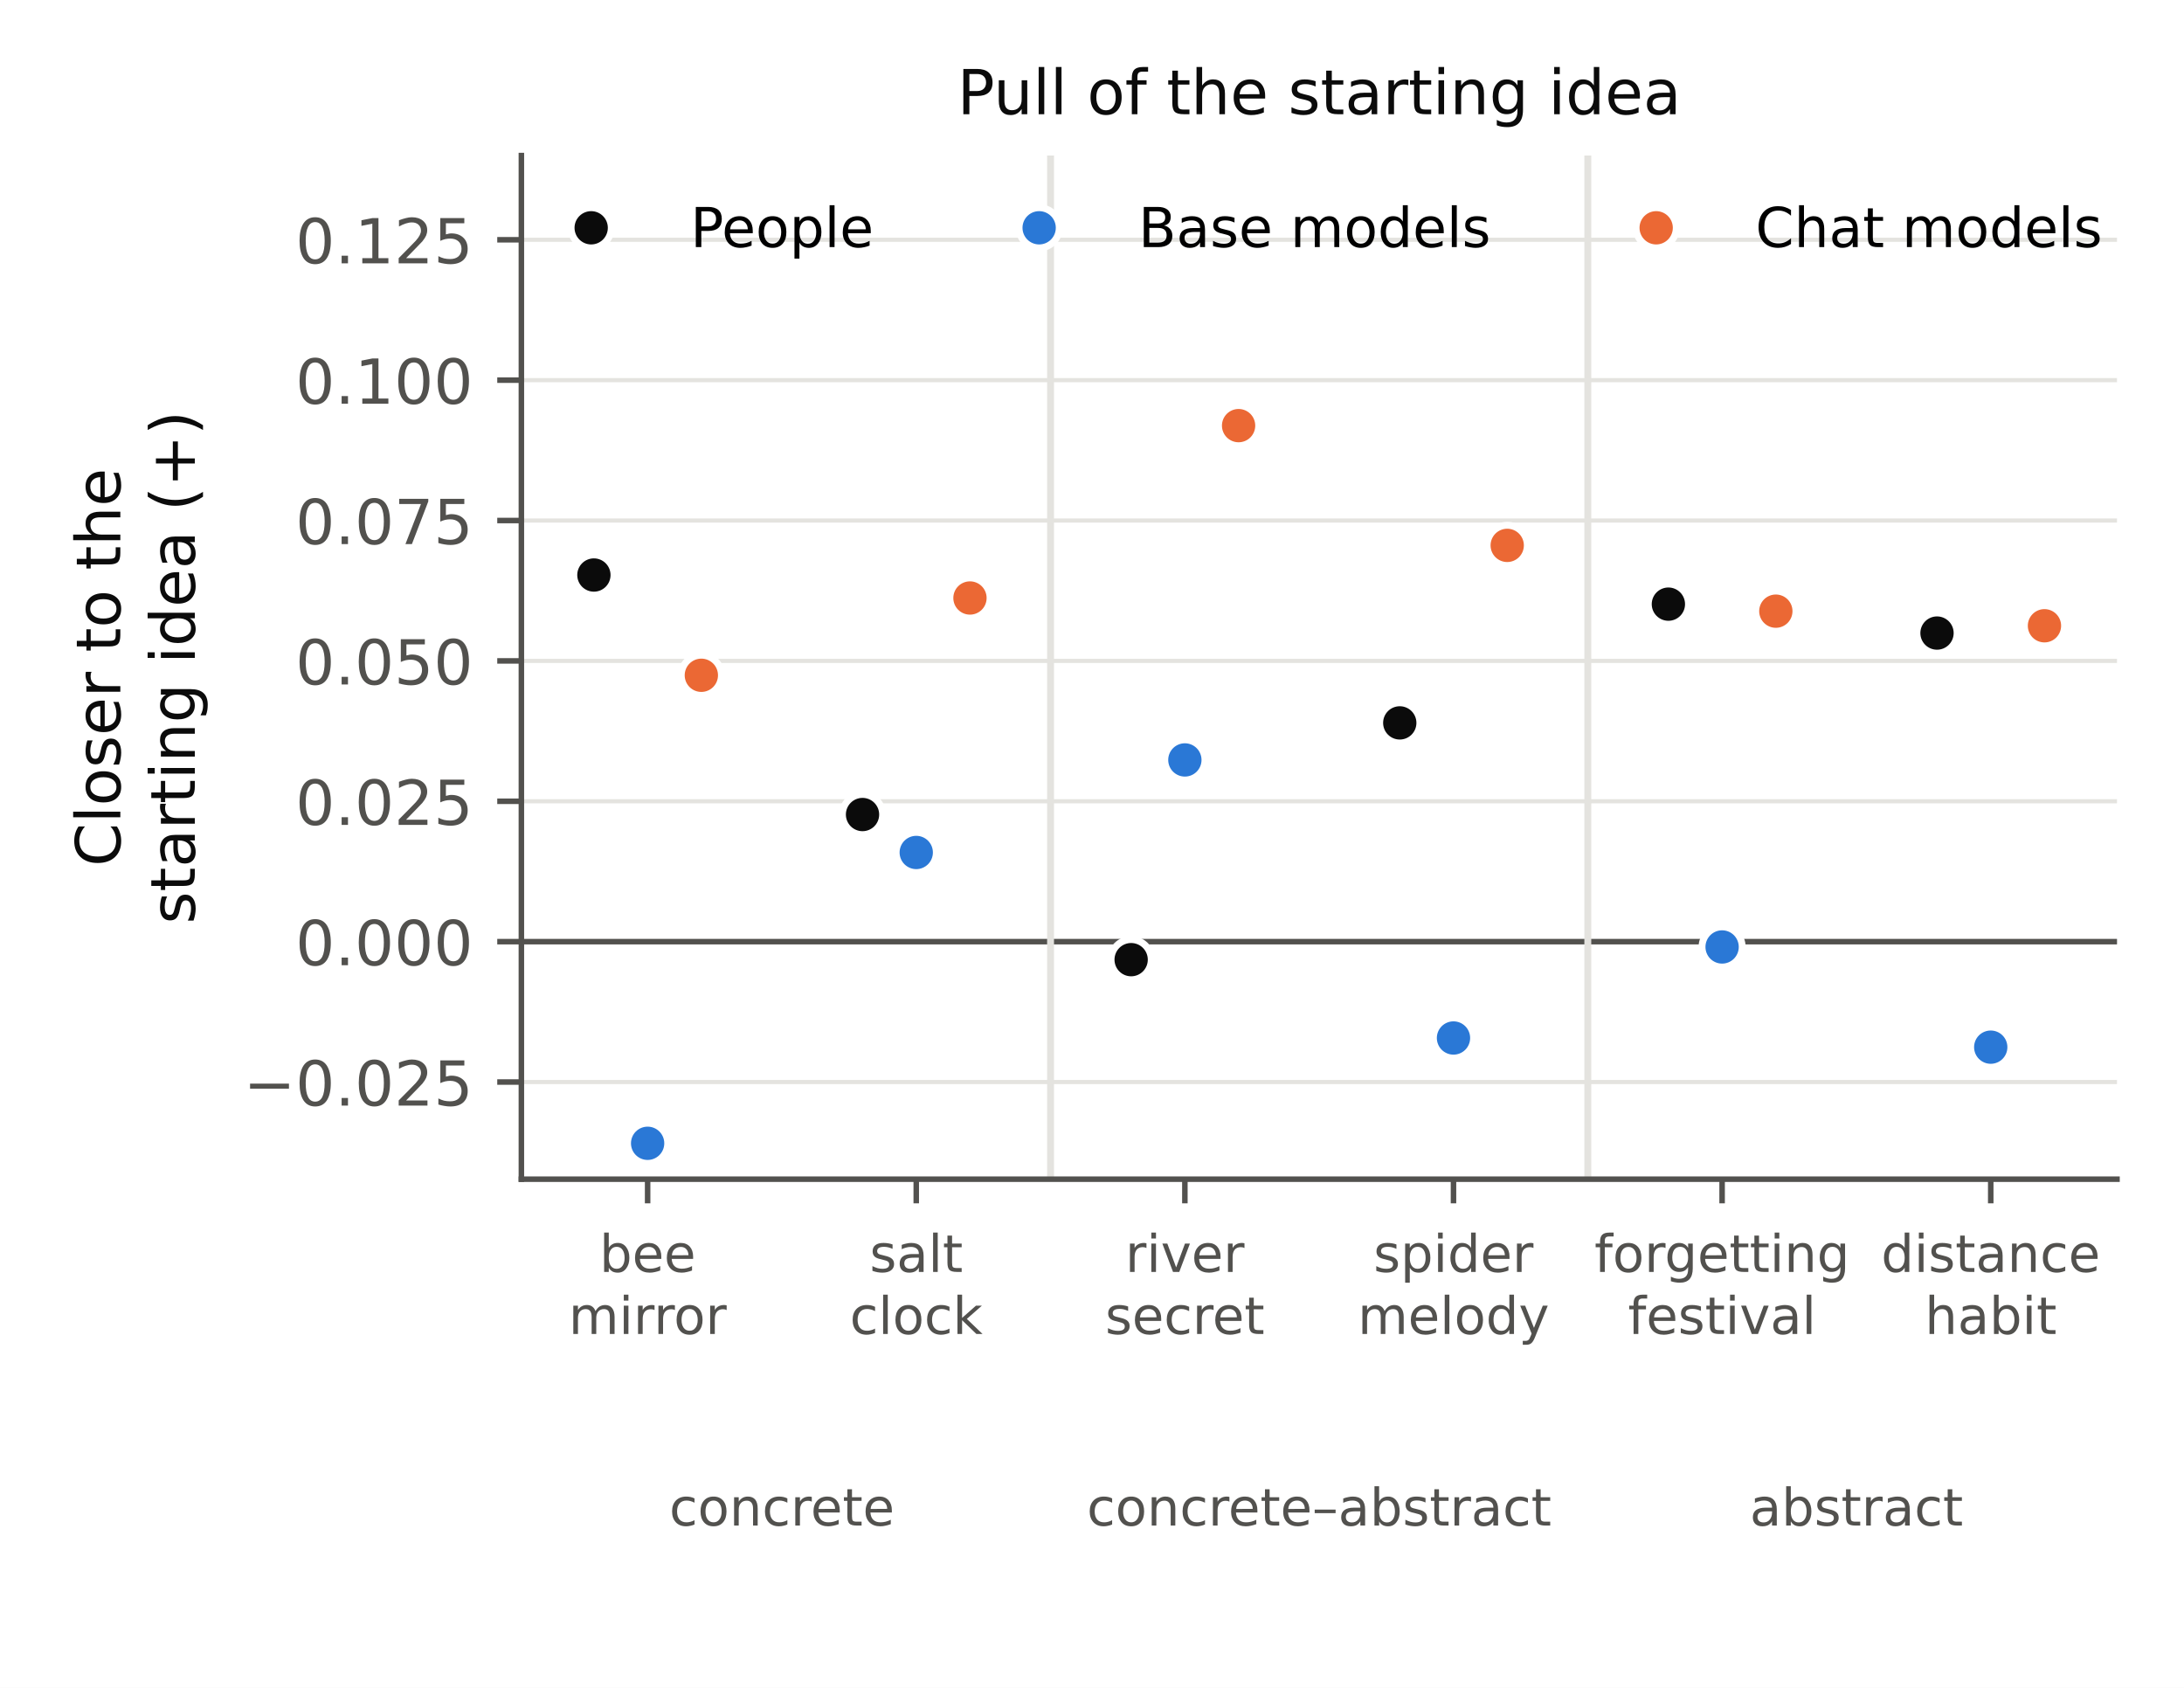
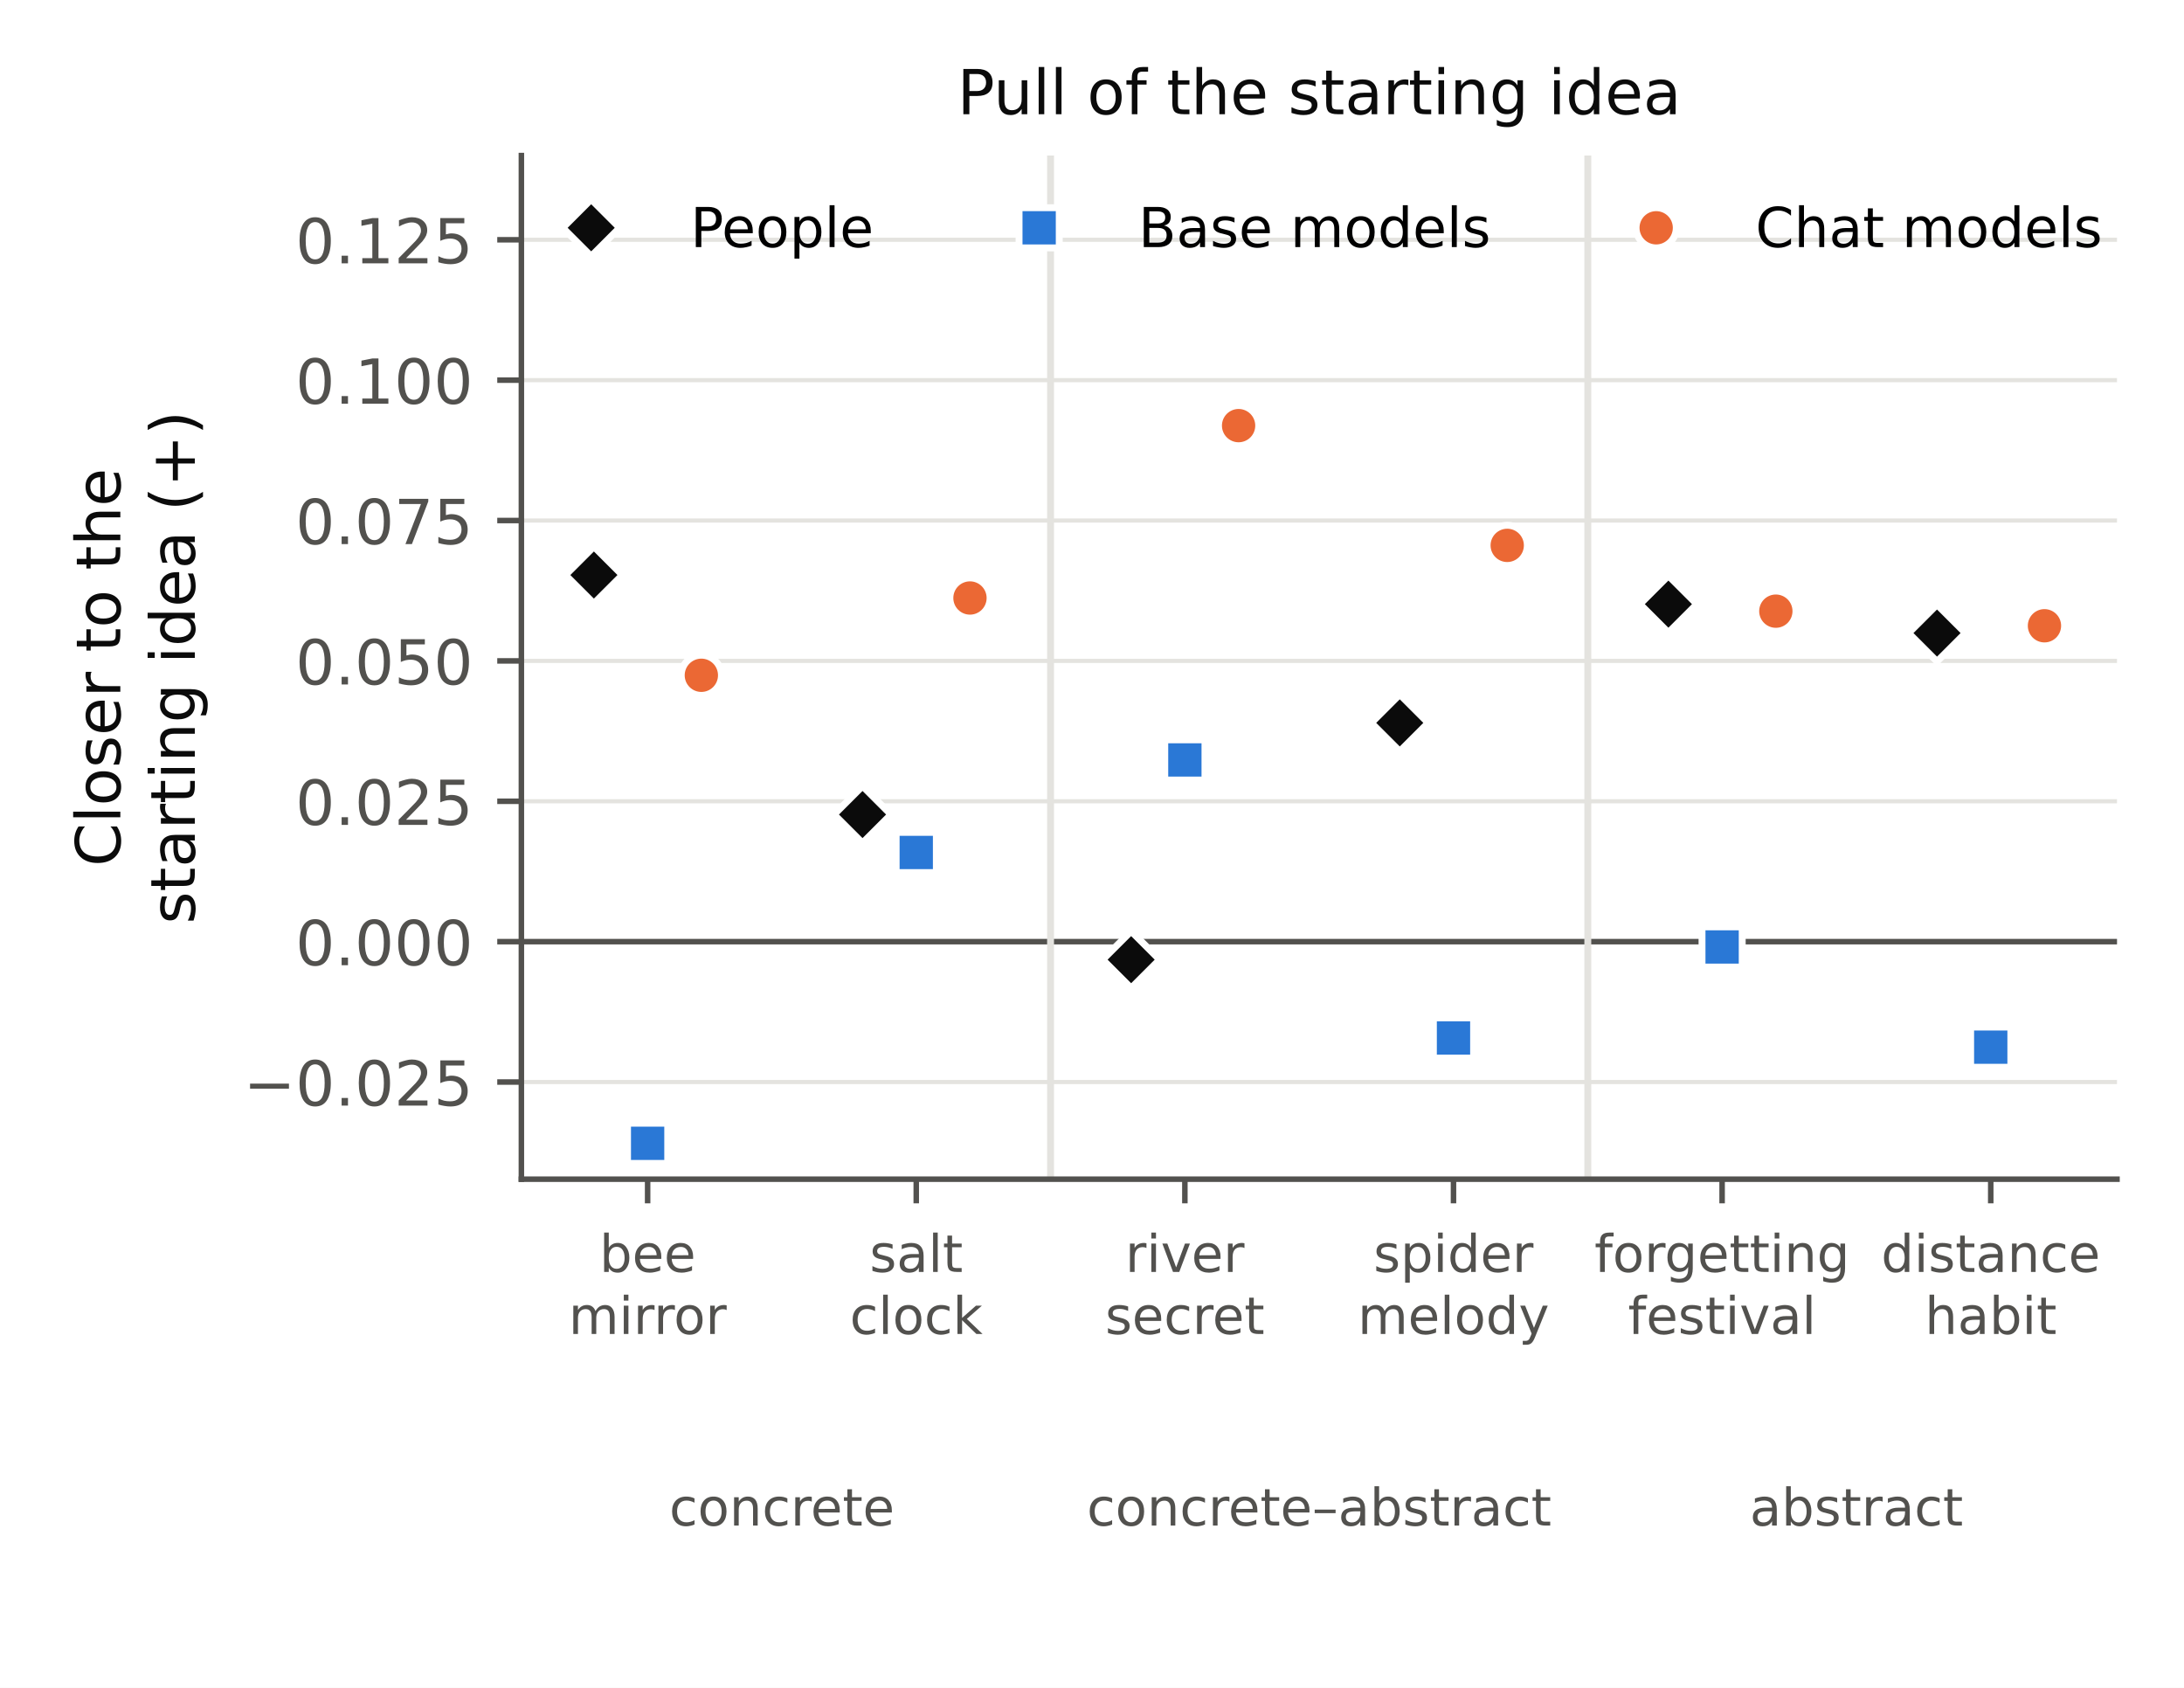
<svg xmlns="http://www.w3.org/2000/svg" xmlns:xlink="http://www.w3.org/1999/xlink" width="316.8pt" height="244.8pt" viewBox="0 0 316.8 244.8" version="1.1">
  <defs>
    <style type="text/css">*{stroke-linejoin: round; stroke-linecap: butt}</style>
  </defs>
  <g id="figure_1">
    <g id="patch_1">
      <path d="M 0 244.8  L 316.8 244.8  L 316.8 0  L 0 0  z " style="fill: #ffffff" />
    </g>
    <g id="axes_1">
      <g id="patch_2">
        <path d="M 75.628 171.026  L 307.08 171.026  L 307.08 22.56  L 75.628 22.56  z " style="fill: #ffffff" />
      </g>
      <g id="matplotlib.axis_1">
        <g id="xtick_1">
          <g id="line2d_1">
            <defs>
-               <path id="mf849f672d1" d="M 0 0  L 0 3.5  " style="stroke: #52514e; stroke-width: 0.8" />
+               <path id="m5a3c1fc775" d="M 0 0  L 0 3.5  " style="stroke: #52514e; stroke-width: 0.8" />
            </defs>
            <g>
-               <use xlink:href="#mf849f672d1" x="93.941" y="171.026" style="fill: #52514e; stroke: #52514e; stroke-width: 0.8" />
+               <use xlink:href="#m5a3c1fc775" x="93.941" y="171.026" style="fill: #52514e; stroke: #52514e; stroke-width: 0.8" />
            </g>
          </g>
          <g id="text_1">
            <text style="font-size: 7.5px; font-family: 'DejaVu Sans'; fill: #52514e" transform="translate(86.94579 184.4753)">bee</text>
            <text style="font-size: 7.5px; font-family: 'DejaVu Sans'; fill: #52514e" transform="translate(82.47567 193.4773)">mirror</text>
          </g>
        </g>
        <g id="xtick_2">
          <g id="line2d_2">
            <g>
-               <use xlink:href="#mf849f672d1" x="132.906" y="171.026" style="fill: #52514e; stroke: #52514e; stroke-width: 0.8" />
+               <use xlink:href="#m5a3c1fc775" x="132.906" y="171.026" style="fill: #52514e; stroke: #52514e; stroke-width: 0.8" />
            </g>
          </g>
          <g id="text_2">
            <text style="font-size: 7.5px; font-family: 'DejaVu Sans'; fill: #52514e" transform="translate(126.1428 184.4753)">salt</text>
            <text style="font-size: 7.5px; font-family: 'DejaVu Sans'; fill: #52514e" transform="translate(123.2747 193.4773)">clock</text>
          </g>
        </g>
        <g id="xtick_3">
          <g id="line2d_3">
            <g>
-               <use xlink:href="#mf849f672d1" x="171.871" y="171.026" style="fill: #52514e; stroke: #52514e; stroke-width: 0.8" />
+               <use xlink:href="#m5a3c1fc775" x="171.871" y="171.026" style="fill: #52514e; stroke: #52514e; stroke-width: 0.8" />
            </g>
          </g>
          <g id="text_3">
            <text style="font-size: 7.5px; font-family: 'DejaVu Sans'; fill: #52514e" transform="translate(163.2194 184.4753)">river</text>
            <text style="font-size: 7.5px; font-family: 'DejaVu Sans'; fill: #52514e" transform="translate(160.312 193.4767)">secret</text>
          </g>
        </g>
        <g id="xtick_4">
          <g id="line2d_4">
            <g>
-               <use xlink:href="#mf849f672d1" x="210.836" y="171.026" style="fill: #52514e; stroke: #52514e; stroke-width: 0.8" />
+               <use xlink:href="#m5a3c1fc775" x="210.836" y="171.026" style="fill: #52514e; stroke: #52514e; stroke-width: 0.8" />
            </g>
          </g>
          <g id="text_4">
            <text style="font-size: 7.5px; font-family: 'DejaVu Sans'; fill: #52514e" transform="translate(199.2307 184.4753)">spider</text>
            <text style="font-size: 7.5px; font-family: 'DejaVu Sans'; fill: #52514e" transform="translate(196.9397 193.4773)">melody</text>
          </g>
        </g>
        <g id="xtick_5">
          <g id="line2d_5">
            <g>
-               <use xlink:href="#mf849f672d1" x="249.801" y="171.026" style="fill: #52514e; stroke: #52514e; stroke-width: 0.8" />
+               <use xlink:href="#m5a3c1fc775" x="249.801" y="171.026" style="fill: #52514e; stroke: #52514e; stroke-width: 0.8" />
            </g>
          </g>
          <g id="text_5">
            <text style="font-size: 7.5px; font-family: 'DejaVu Sans'; fill: #52514e" transform="translate(231.2834 184.4753)">forgetting</text>
            <text style="font-size: 7.5px; font-family: 'DejaVu Sans'; fill: #52514e" transform="translate(236.1491 193.4773)">festival</text>
          </g>
        </g>
        <g id="xtick_6">
          <g id="line2d_6">
            <g>
-               <use xlink:href="#mf849f672d1" x="288.766" y="171.026" style="fill: #52514e; stroke: #52514e; stroke-width: 0.8" />
+               <use xlink:href="#m5a3c1fc775" x="288.766" y="171.026" style="fill: #52514e; stroke: #52514e; stroke-width: 0.8" />
            </g>
          </g>
          <g id="text_6">
            <text style="font-size: 7.5px; font-family: 'DejaVu Sans'; fill: #52514e" transform="translate(272.8764 184.4753)">distance</text>
            <text style="font-size: 7.5px; font-family: 'DejaVu Sans'; fill: #52514e" transform="translate(279.1992 193.4773)">habit</text>
          </g>
        </g>
      </g>
      <g id="matplotlib.axis_2">
        <g id="ytick_1">
          <g id="line2d_7">
-             <path d="M 75.628 156.935  L 307.08 156.935  " clip-path="url(#p63cc3d84ba)" style="fill: none; stroke: #e4e3df; stroke-width: 0.6; stroke-linecap: square" />
+             <path d="M 75.628 156.935  L 307.08 156.935  " clip-path="url(#pb3e564843d)" style="fill: none; stroke: #e4e3df; stroke-width: 0.6; stroke-linecap: square" />
          </g>
          <g id="line2d_8">
            <defs>
-               <path id="m4c39b73291" d="M 0 0  L -3.5 0  " style="stroke: #52514e; stroke-width: 0.8" />
+               <path id="m6b6d98a749" d="M 0 0  L -3.5 0  " style="stroke: #52514e; stroke-width: 0.8" />
            </defs>
            <g>
-               <use xlink:href="#m4c39b73291" x="75.628" y="156.935" style="fill: #52514e; stroke: #52514e; stroke-width: 0.8" />
+               <use xlink:href="#m6b6d98a749" x="75.628" y="156.935" style="fill: #52514e; stroke: #52514e; stroke-width: 0.8" />
            </g>
          </g>
          <g id="text_7">
            <text style="font-size: 9px; font-family: 'DejaVu Sans'; text-anchor: end; fill: #52514e" x="68.628" y="160.354" transform="rotate(-0 68.62773 160.354)">−0.025</text>
          </g>
        </g>
        <g id="ytick_2">
          <g id="line2d_9">
-             <path d="M 75.628 136.575  L 307.08 136.575  " clip-path="url(#p63cc3d84ba)" style="fill: none; stroke: #e4e3df; stroke-width: 0.6; stroke-linecap: square" />
+             <path d="M 75.628 136.575  L 307.08 136.575  " clip-path="url(#pb3e564843d)" style="fill: none; stroke: #e4e3df; stroke-width: 0.6; stroke-linecap: square" />
          </g>
          <g id="line2d_10">
            <g>
-               <use xlink:href="#m4c39b73291" x="75.628" y="136.575" style="fill: #52514e; stroke: #52514e; stroke-width: 0.8" />
+               <use xlink:href="#m6b6d98a749" x="75.628" y="136.575" style="fill: #52514e; stroke: #52514e; stroke-width: 0.8" />
            </g>
          </g>
          <g id="text_8">
            <text style="font-size: 9px; font-family: 'DejaVu Sans'; text-anchor: end; fill: #52514e" x="68.628" y="139.994" transform="rotate(-0 68.62773 139.9942)">0.000</text>
          </g>
        </g>
        <g id="ytick_3">
          <g id="line2d_11">
-             <path d="M 75.628 116.215  L 307.08 116.215  " clip-path="url(#p63cc3d84ba)" style="fill: none; stroke: #e4e3df; stroke-width: 0.6; stroke-linecap: square" />
+             <path d="M 75.628 116.215  L 307.08 116.215  " clip-path="url(#pb3e564843d)" style="fill: none; stroke: #e4e3df; stroke-width: 0.6; stroke-linecap: square" />
          </g>
          <g id="line2d_12">
            <g>
-               <use xlink:href="#m4c39b73291" x="75.628" y="116.215" style="fill: #52514e; stroke: #52514e; stroke-width: 0.8" />
+               <use xlink:href="#m6b6d98a749" x="75.628" y="116.215" style="fill: #52514e; stroke: #52514e; stroke-width: 0.8" />
            </g>
          </g>
          <g id="text_9">
            <text style="font-size: 9px; font-family: 'DejaVu Sans'; text-anchor: end; fill: #52514e" x="68.628" y="119.634" transform="rotate(-0 68.62773 119.6343)">0.025</text>
          </g>
        </g>
        <g id="ytick_4">
          <g id="line2d_13">
-             <path d="M 75.628 95.855  L 307.08 95.855  " clip-path="url(#p63cc3d84ba)" style="fill: none; stroke: #e4e3df; stroke-width: 0.6; stroke-linecap: square" />
+             <path d="M 75.628 95.855  L 307.08 95.855  " clip-path="url(#pb3e564843d)" style="fill: none; stroke: #e4e3df; stroke-width: 0.6; stroke-linecap: square" />
          </g>
          <g id="line2d_14">
            <g>
-               <use xlink:href="#m4c39b73291" x="75.628" y="95.855" style="fill: #52514e; stroke: #52514e; stroke-width: 0.8" />
+               <use xlink:href="#m6b6d98a749" x="75.628" y="95.855" style="fill: #52514e; stroke: #52514e; stroke-width: 0.8" />
            </g>
          </g>
          <g id="text_10">
            <text style="font-size: 9px; font-family: 'DejaVu Sans'; text-anchor: end; fill: #52514e" x="68.628" y="99.274" transform="rotate(-0 68.62773 99.27444)">0.050</text>
          </g>
        </g>
        <g id="ytick_5">
          <g id="line2d_15">
-             <path d="M 75.628 75.496  L 307.08 75.496  " clip-path="url(#p63cc3d84ba)" style="fill: none; stroke: #e4e3df; stroke-width: 0.6; stroke-linecap: square" />
+             <path d="M 75.628 75.496  L 307.08 75.496  " clip-path="url(#pb3e564843d)" style="fill: none; stroke: #e4e3df; stroke-width: 0.6; stroke-linecap: square" />
          </g>
          <g id="line2d_16">
            <g>
-               <use xlink:href="#m4c39b73291" x="75.628" y="75.496" style="fill: #52514e; stroke: #52514e; stroke-width: 0.8" />
+               <use xlink:href="#m6b6d98a749" x="75.628" y="75.496" style="fill: #52514e; stroke: #52514e; stroke-width: 0.8" />
            </g>
          </g>
          <g id="text_11">
            <text style="font-size: 9px; font-family: 'DejaVu Sans'; text-anchor: end; fill: #52514e" x="68.628" y="78.915" transform="rotate(-0 68.62773 78.91458)">0.075</text>
          </g>
        </g>
        <g id="ytick_6">
          <g id="line2d_17">
-             <path d="M 75.628 55.136  L 307.08 55.136  " clip-path="url(#p63cc3d84ba)" style="fill: none; stroke: #e4e3df; stroke-width: 0.6; stroke-linecap: square" />
+             <path d="M 75.628 55.136  L 307.08 55.136  " clip-path="url(#pb3e564843d)" style="fill: none; stroke: #e4e3df; stroke-width: 0.6; stroke-linecap: square" />
          </g>
          <g id="line2d_18">
            <g>
-               <use xlink:href="#m4c39b73291" x="75.628" y="55.136" style="fill: #52514e; stroke: #52514e; stroke-width: 0.8" />
+               <use xlink:href="#m6b6d98a749" x="75.628" y="55.136" style="fill: #52514e; stroke: #52514e; stroke-width: 0.8" />
            </g>
          </g>
          <g id="text_12">
            <text style="font-size: 9px; font-family: 'DejaVu Sans'; text-anchor: end; fill: #52514e" x="68.628" y="58.555" transform="rotate(-0 68.62773 58.55472)">0.100</text>
          </g>
        </g>
        <g id="ytick_7">
          <g id="line2d_19">
-             <path d="M 75.628 34.776  L 307.08 34.776  " clip-path="url(#p63cc3d84ba)" style="fill: none; stroke: #e4e3df; stroke-width: 0.6; stroke-linecap: square" />
+             <path d="M 75.628 34.776  L 307.08 34.776  " clip-path="url(#pb3e564843d)" style="fill: none; stroke: #e4e3df; stroke-width: 0.6; stroke-linecap: square" />
          </g>
          <g id="line2d_20">
            <g>
-               <use xlink:href="#m4c39b73291" x="75.628" y="34.776" style="fill: #52514e; stroke: #52514e; stroke-width: 0.8" />
+               <use xlink:href="#m6b6d98a749" x="75.628" y="34.776" style="fill: #52514e; stroke: #52514e; stroke-width: 0.8" />
            </g>
          </g>
          <g id="text_13">
            <text style="font-size: 9px; font-family: 'DejaVu Sans'; text-anchor: end; fill: #52514e" x="68.628" y="38.195" transform="rotate(-0 68.62773 38.19486)">0.125</text>
          </g>
        </g>
        <g id="text_14">
          <text style="font-size: 9px; font-family: 'DejaVu Sans'; fill: #0b0b0b" transform="translate(17.45525 125.6646) rotate(-90)">Closer to the</text>
          <text style="font-size: 9px; font-family: 'DejaVu Sans'; fill: #0b0b0b" transform="translate(28.25772 134.0078) rotate(-90)">starting idea (+)</text>
        </g>
      </g>
-       <g id="line2d_21">
-         <path d="M 75.628 136.575  L 307.08 136.575  " clip-path="url(#p63cc3d84ba)" style="fill: none; stroke: #52514e; stroke-width: 0.8; stroke-linecap: square" />
-       </g>
-       <g id="line2d_22">
-         <path d="M 152.389 171.026  L 152.389 22.56  " clip-path="url(#p63cc3d84ba)" style="fill: none; stroke: #e4e3df; stroke-linecap: square" />
-       </g>
-       <g id="line2d_23">
-         <path d="M 230.319 171.026  L 230.319 22.56  " clip-path="url(#p63cc3d84ba)" style="fill: none; stroke: #e4e3df; stroke-linecap: square" />
+       <g id="line2d_21" />
+       <g id="line2d_22" />
+       <g id="line2d_23" />
+       <g id="line2d_24" />
+       <g id="line2d_25" />
+       <g id="line2d_26" />
+       <g id="line2d_27">
+         <path d="M 75.628 136.575  L 307.08 136.575  " clip-path="url(#pb3e564843d)" style="fill: none; stroke: #52514e; stroke-width: 0.8; stroke-linecap: square" />
+       </g>
+       <g id="line2d_28">
+         <path d="M 152.389 171.026  L 152.389 22.56  " clip-path="url(#pb3e564843d)" style="fill: none; stroke: #e4e3df; stroke-linecap: square" />
+       </g>
+       <g id="line2d_29">
+         <path d="M 230.319 171.026  L 230.319 22.56  " clip-path="url(#pb3e564843d)" style="fill: none; stroke: #e4e3df; stroke-linecap: square" />
      </g>
      <g id="patch_3">
        <path d="M 75.628 171.026  L 75.628 22.56  " style="fill: none; stroke: #52514e; stroke-width: 0.8; stroke-linejoin: miter; stroke-linecap: square" />
      </g>
      <g id="patch_4">
        <path d="M 75.628 171.026  L 307.08 171.026  " style="fill: none; stroke: #52514e; stroke-width: 0.8; stroke-linejoin: miter; stroke-linecap: square" />
      </g>
-       <g id="line2d_24">
-         <defs>
-           <path id="m5cf793329d" d="M 0 2.915  C 0.773 2.915 1.515 2.608 2.062 2.062  C 2.608 1.515 2.915 0.773 2.915 0  C 2.915 -0.773 2.608 -1.515 2.062 -2.062  C 1.515 -2.608 0.773 -2.915 0 -2.915  C -0.773 -2.915 -1.515 -2.608 -2.062 -2.062  C -2.608 -1.515 -2.915 -0.773 -2.915 0  C -2.915 0.773 -2.608 1.515 -2.062 2.062  C -1.515 2.608 -0.773 2.915 0 2.915  z " style="stroke: #ffffff" />
-         </defs>
-         <g clip-path="url(#p63cc3d84ba)">
-           <use xlink:href="#m5cf793329d" x="86.148" y="83.4" style="fill: #0b0b0b; stroke: #ffffff" />
-           <use xlink:href="#m5cf793329d" x="125.113" y="118.138" style="fill: #0b0b0b; stroke: #ffffff" />
-           <use xlink:href="#m5cf793329d" x="164.078" y="139.186" style="fill: #0b0b0b; stroke: #ffffff" />
-           <use xlink:href="#m5cf793329d" x="203.043" y="104.846" style="fill: #0b0b0b; stroke: #ffffff" />
-           <use xlink:href="#m5cf793329d" x="242.008" y="87.623" style="fill: #0b0b0b; stroke: #ffffff" />
-           <use xlink:href="#m5cf793329d" x="280.973" y="91.818" style="fill: #0b0b0b; stroke: #ffffff" />
-         </g>
-       </g>
-       <g id="line2d_25">
-         <defs>
-           <path id="m57192fce48" d="M 0 2.915  C 0.773 2.915 1.515 2.608 2.062 2.062  C 2.608 1.515 2.915 0.773 2.915 0  C 2.915 -0.773 2.608 -1.515 2.062 -2.062  C 1.515 -2.608 0.773 -2.915 0 -2.915  C -0.773 -2.915 -1.515 -2.608 -2.062 -2.062  C -2.608 -1.515 -2.915 -0.773 -2.915 0  C -2.915 0.773 -2.608 1.515 -2.062 2.062  C -1.515 2.608 -0.773 2.915 0 2.915  z " style="stroke: #ffffff" />
-         </defs>
-         <g clip-path="url(#p63cc3d84ba)">
-           <use xlink:href="#m57192fce48" x="93.941" y="165.821" style="fill: #2a78d6; stroke: #ffffff" />
-           <use xlink:href="#m57192fce48" x="132.906" y="123.64" style="fill: #2a78d6; stroke: #ffffff" />
-           <use xlink:href="#m57192fce48" x="171.871" y="110.218" style="fill: #2a78d6; stroke: #ffffff" />
-           <use xlink:href="#m57192fce48" x="210.836" y="150.548" style="fill: #2a78d6; stroke: #ffffff" />
-           <use xlink:href="#m57192fce48" x="249.801" y="137.344" style="fill: #2a78d6; stroke: #ffffff" />
-           <use xlink:href="#m57192fce48" x="288.766" y="151.877" style="fill: #2a78d6; stroke: #ffffff" />
-         </g>
-       </g>
-       <g id="line2d_26">
-         <defs>
-           <path id="m269438fe09" d="M 0 2.915  C 0.773 2.915 1.515 2.608 2.062 2.062  C 2.608 1.515 2.915 0.773 2.915 0  C 2.915 -0.773 2.608 -1.515 2.062 -2.062  C 1.515 -2.608 0.773 -2.915 0 -2.915  C -0.773 -2.915 -1.515 -2.608 -2.062 -2.062  C -2.608 -1.515 -2.915 -0.773 -2.915 0  C -2.915 0.773 -2.608 1.515 -2.062 2.062  C -1.515 2.608 -0.773 2.915 0 2.915  z " style="stroke: #ffffff" />
-         </defs>
-         <g clip-path="url(#p63cc3d84ba)">
-           <use xlink:href="#m269438fe09" x="101.734" y="97.941" style="fill: #eb6834; stroke: #ffffff" />
-           <use xlink:href="#m269438fe09" x="140.699" y="86.732" style="fill: #eb6834; stroke: #ffffff" />
-           <use xlink:href="#m269438fe09" x="179.664" y="61.732" style="fill: #eb6834; stroke: #ffffff" />
-           <use xlink:href="#m269438fe09" x="218.629" y="79.101" style="fill: #eb6834; stroke: #ffffff" />
-           <use xlink:href="#m269438fe09" x="257.594" y="88.641" style="fill: #eb6834; stroke: #ffffff" />
-           <use xlink:href="#m269438fe09" x="296.559" y="90.76" style="fill: #eb6834; stroke: #ffffff" />
-         </g>
+       <g id="patch_5">
+         <path d="M 86.148 87.523  L 90.271 83.4  L 86.148 79.277  L 82.025 83.4  z " clip-path="url(#pb3e564843d)" style="fill: #0b0b0b; stroke: #ffffff; stroke-linejoin: miter" />
+       </g>
+       <g id="patch_6">
+         <path d="M 125.113 122.261  L 129.236 118.138  L 125.113 114.015  L 120.99 118.138  z " clip-path="url(#pb3e564843d)" style="fill: #0b0b0b; stroke: #ffffff; stroke-linejoin: miter" />
+       </g>
+       <g id="patch_7">
+         <path d="M 164.078 143.309  L 168.201 139.186  L 164.078 135.063  L 159.955 139.186  z " clip-path="url(#pb3e564843d)" style="fill: #0b0b0b; stroke: #ffffff; stroke-linejoin: miter" />
+       </g>
+       <g id="patch_8">
+         <path d="M 203.043 108.97  L 207.166 104.846  L 203.043 100.723  L 198.92 104.846  z " clip-path="url(#pb3e564843d)" style="fill: #0b0b0b; stroke: #ffffff; stroke-linejoin: miter" />
+       </g>
+       <g id="patch_9">
+         <path d="M 242.008 91.746  L 246.132 87.623  L 242.008 83.5  L 237.885 87.623  z " clip-path="url(#pb3e564843d)" style="fill: #0b0b0b; stroke: #ffffff; stroke-linejoin: miter" />
+       </g>
+       <g id="patch_10">
+         <path d="M 280.973 95.941  L 285.097 91.818  L 280.973 87.695  L 276.85 91.818  z " clip-path="url(#pb3e564843d)" style="fill: #0b0b0b; stroke: #ffffff; stroke-linejoin: miter" />
+       </g>
+       <g id="patch_11">
+         <path d="M 91.026 168.737  L 96.857 168.737  L 96.857 162.906  L 91.026 162.906  z " clip-path="url(#pb3e564843d)" style="fill: #2a78d6; stroke: #ffffff; stroke-linejoin: miter" />
+       </g>
+       <g id="patch_12">
+         <path d="M 129.991 126.556  L 135.822 126.556  L 135.822 120.725  L 129.991 120.725  z " clip-path="url(#pb3e564843d)" style="fill: #2a78d6; stroke: #ffffff; stroke-linejoin: miter" />
+       </g>
+       <g id="patch_13">
+         <path d="M 168.956 113.134  L 174.787 113.134  L 174.787 107.303  L 168.956 107.303  z " clip-path="url(#pb3e564843d)" style="fill: #2a78d6; stroke: #ffffff; stroke-linejoin: miter" />
+       </g>
+       <g id="patch_14">
+         <path d="M 207.921 153.464  L 213.752 153.464  L 213.752 147.633  L 207.921 147.633  z " clip-path="url(#pb3e564843d)" style="fill: #2a78d6; stroke: #ffffff; stroke-linejoin: miter" />
+       </g>
+       <g id="patch_15">
+         <path d="M 246.886 140.26  L 252.717 140.26  L 252.717 134.429  L 246.886 134.429  z " clip-path="url(#pb3e564843d)" style="fill: #2a78d6; stroke: #ffffff; stroke-linejoin: miter" />
+       </g>
+       <g id="patch_16">
+         <path d="M 285.851 154.792  L 291.682 154.792  L 291.682 148.961  L 285.851 148.961  z " clip-path="url(#pb3e564843d)" style="fill: #2a78d6; stroke: #ffffff; stroke-linejoin: miter" />
+       </g>
+       <g id="patch_17">
+         <path d="M 101.734 100.857  C 102.507 100.857 103.249 100.55 103.796 100.003  C 104.343 99.456 104.65 98.714 104.65 97.941  C 104.65 97.168 104.343 96.426 103.796 95.88  C 103.249 95.333 102.507 95.026 101.734 95.026  C 100.961 95.026 100.219 95.333 99.673 95.88  C 99.126 96.426 98.819 97.168 98.819 97.941  C 98.819 98.714 99.126 99.456 99.673 100.003  C 100.219 100.55 100.961 100.857 101.734 100.857  z " clip-path="url(#pb3e564843d)" style="fill: #eb6834; stroke: #ffffff; stroke-linejoin: miter" />
+       </g>
+       <g id="patch_18">
+         <path d="M 140.699 89.648  C 141.473 89.648 142.214 89.341 142.761 88.794  C 143.308 88.247 143.615 87.506 143.615 86.732  C 143.615 85.959 143.308 85.218 142.761 84.671  C 142.214 84.124 141.473 83.817 140.699 83.817  C 139.926 83.817 139.185 84.124 138.638 84.671  C 138.091 85.218 137.784 85.959 137.784 86.732  C 137.784 87.506 138.091 88.247 138.638 88.794  C 139.185 89.341 139.926 89.648 140.699 89.648  z " clip-path="url(#pb3e564843d)" style="fill: #eb6834; stroke: #ffffff; stroke-linejoin: miter" />
+       </g>
+       <g id="patch_19">
+         <path d="M 179.664 64.647  C 180.438 64.647 181.179 64.34 181.726 63.793  C 182.273 63.247 182.58 62.505 182.58 61.732  C 182.58 60.959 182.273 60.217 181.726 59.67  C 181.179 59.124 180.438 58.816 179.664 58.816  C 178.891 58.816 178.15 59.124 177.603 59.67  C 177.056 60.217 176.749 60.959 176.749 61.732  C 176.749 62.505 177.056 63.247 177.603 63.793  C 178.15 64.34 178.891 64.647 179.664 64.647  z " clip-path="url(#pb3e564843d)" style="fill: #eb6834; stroke: #ffffff; stroke-linejoin: miter" />
+       </g>
+       <g id="patch_20">
+         <path d="M 218.629 82.016  C 219.403 82.016 220.144 81.709 220.691 81.162  C 221.238 80.616 221.545 79.874 221.545 79.101  C 221.545 78.328 221.238 77.586 220.691 77.039  C 220.144 76.493 219.403 76.185 218.629 76.185  C 217.856 76.185 217.115 76.493 216.568 77.039  C 216.021 77.586 215.714 78.328 215.714 79.101  C 215.714 79.874 216.021 80.616 216.568 81.162  C 217.115 81.709 217.856 82.016 218.629 82.016  z " clip-path="url(#pb3e564843d)" style="fill: #eb6834; stroke: #ffffff; stroke-linejoin: miter" />
+       </g>
+       <g id="patch_21">
+         <path d="M 257.594 91.556  C 258.368 91.556 259.109 91.249 259.656 90.702  C 260.203 90.155 260.51 89.414 260.51 88.641  C 260.51 87.867 260.203 87.126 259.656 86.579  C 259.109 86.032 258.368 85.725 257.594 85.725  C 256.821 85.725 256.08 86.032 255.533 86.579  C 254.986 87.126 254.679 87.867 254.679 88.641  C 254.679 89.414 254.986 90.155 255.533 90.702  C 256.08 91.249 256.821 91.556 257.594 91.556  z " clip-path="url(#pb3e564843d)" style="fill: #eb6834; stroke: #ffffff; stroke-linejoin: miter" />
+       </g>
+       <g id="patch_22">
+         <path d="M 296.559 93.676  C 297.333 93.676 298.074 93.368 298.621 92.822  C 299.168 92.275 299.475 91.533 299.475 90.76  C 299.475 89.987 299.168 89.245 298.621 88.699  C 298.074 88.152 297.333 87.845 296.559 87.845  C 295.786 87.845 295.045 88.152 294.498 88.699  C 293.951 89.245 293.644 89.987 293.644 90.76  C 293.644 91.533 293.951 92.275 294.498 92.822  C 295.045 93.368 295.786 93.676 296.559 93.676  z " clip-path="url(#pb3e564843d)" style="fill: #eb6834; stroke: #ffffff; stroke-linejoin: miter" />
      </g>
      <g id="text_15">
        <text style="font-size: 7.5px; font-family: 'DejaVu Sans'; text-anchor: middle; fill: #52514e" x="113.424" y="221.264" transform="rotate(-0 113.4238 221.2636)">concrete</text>
      </g>
      <g id="text_16">
        <text style="font-size: 7.5px; font-family: 'DejaVu Sans'; text-anchor: middle; fill: #52514e" x="191.354" y="221.264" transform="rotate(-0 191.3539 221.2642)">concrete–abstract</text>
      </g>
      <g id="text_17">
        <text style="font-size: 7.5px; font-family: 'DejaVu Sans'; text-anchor: middle; fill: #52514e" x="269.284" y="221.264" transform="rotate(-0 269.2839 221.2642)">abstract</text>
      </g>
      <g id="text_18">
        <text style="font-size: 9px; font-family: 'DejaVu Sans'; text-anchor: middle; fill: #0b0b0b" x="191.354" y="16.56" transform="rotate(-0 191.3539 16.56)">Pull of the starting idea</text>
      </g>
      <g id="legend_1">
-         <g id="line2d_27">
+         <g id="line2d_30">
+           <defs>
+             <path id="mf95e705dc5" d="M -0 4.123  L 4.123 0  L -0 -4.123  L -4.123 0  z " style="stroke: #ffffff; stroke-linejoin: miter" />
+           </defs>
          <g>
-             <use xlink:href="#m5cf793329d" x="85.754" y="33.039" style="fill: #0b0b0b; stroke: #ffffff" />
+             <use xlink:href="#mf95e705dc5" x="85.754" y="33.039" style="fill: #0b0b0b; stroke: #ffffff; stroke-linejoin: miter" />
          </g>
        </g>
        <g id="text_19">
          <text style="font-size: 8px; font-family: 'DejaVu Sans'; text-anchor: start" x="100.154" y="35.839" transform="rotate(-0 100.1545 35.83875)">People</text>
        </g>
-         <g id="line2d_28">
+         <g id="line2d_31">
+           <defs>
+             <path id="m587189f026" d="M -2.915 2.915  L 2.915 2.915  L 2.915 -2.915  L -2.915 -2.915  z " style="stroke: #ffffff; stroke-linejoin: miter" />
+           </defs>
          <g>
-             <use xlink:href="#m57192fce48" x="150.734" y="33.039" style="fill: #2a78d6; stroke: #ffffff" />
+             <use xlink:href="#m587189f026" x="150.734" y="33.039" style="fill: #2a78d6; stroke: #ffffff; stroke-linejoin: miter" />
          </g>
        </g>
        <g id="text_20">
          <text style="font-size: 8px; font-family: 'DejaVu Sans'; text-anchor: start" x="165.134" y="35.839" transform="rotate(-0 165.1345 35.83875)">Base models</text>
        </g>
-         <g id="line2d_29">
+         <g id="line2d_32">
+           <defs>
+             <path id="m7088cf2ee3" d="M 0 2.915  C 0.773 2.915 1.515 2.608 2.062 2.062  C 2.608 1.515 2.915 0.773 2.915 0  C 2.915 -0.773 2.608 -1.515 2.062 -2.062  C 1.515 -2.608 0.773 -2.915 0 -2.915  C -0.773 -2.915 -1.515 -2.608 -2.062 -2.062  C -2.608 -1.515 -2.915 -0.773 -2.915 0  C -2.915 0.773 -2.608 1.515 -2.062 2.062  C -1.515 2.608 -0.773 2.915 0 2.915  z " style="stroke: #ffffff" />
+           </defs>
          <g>
-             <use xlink:href="#m269438fe09" x="240.237" y="33.039" style="fill: #eb6834; stroke: #ffffff" />
+             <use xlink:href="#m7088cf2ee3" x="240.237" y="33.039" style="fill: #eb6834; stroke: #ffffff" />
          </g>
        </g>
        <g id="text_21">
          <text style="font-size: 8px; font-family: 'DejaVu Sans'; text-anchor: start" x="254.637" y="35.839" transform="rotate(-0 254.637 35.83875)">Chat models</text>
        </g>
      </g>
    </g>
  </g>
  <defs>
-     <clipPath id="p63cc3d84ba">
+     <clipPath id="pb3e564843d">
      <rect x="75.628" y="22.56" width="231.452" height="148.466" />
    </clipPath>
  </defs>
</svg>
